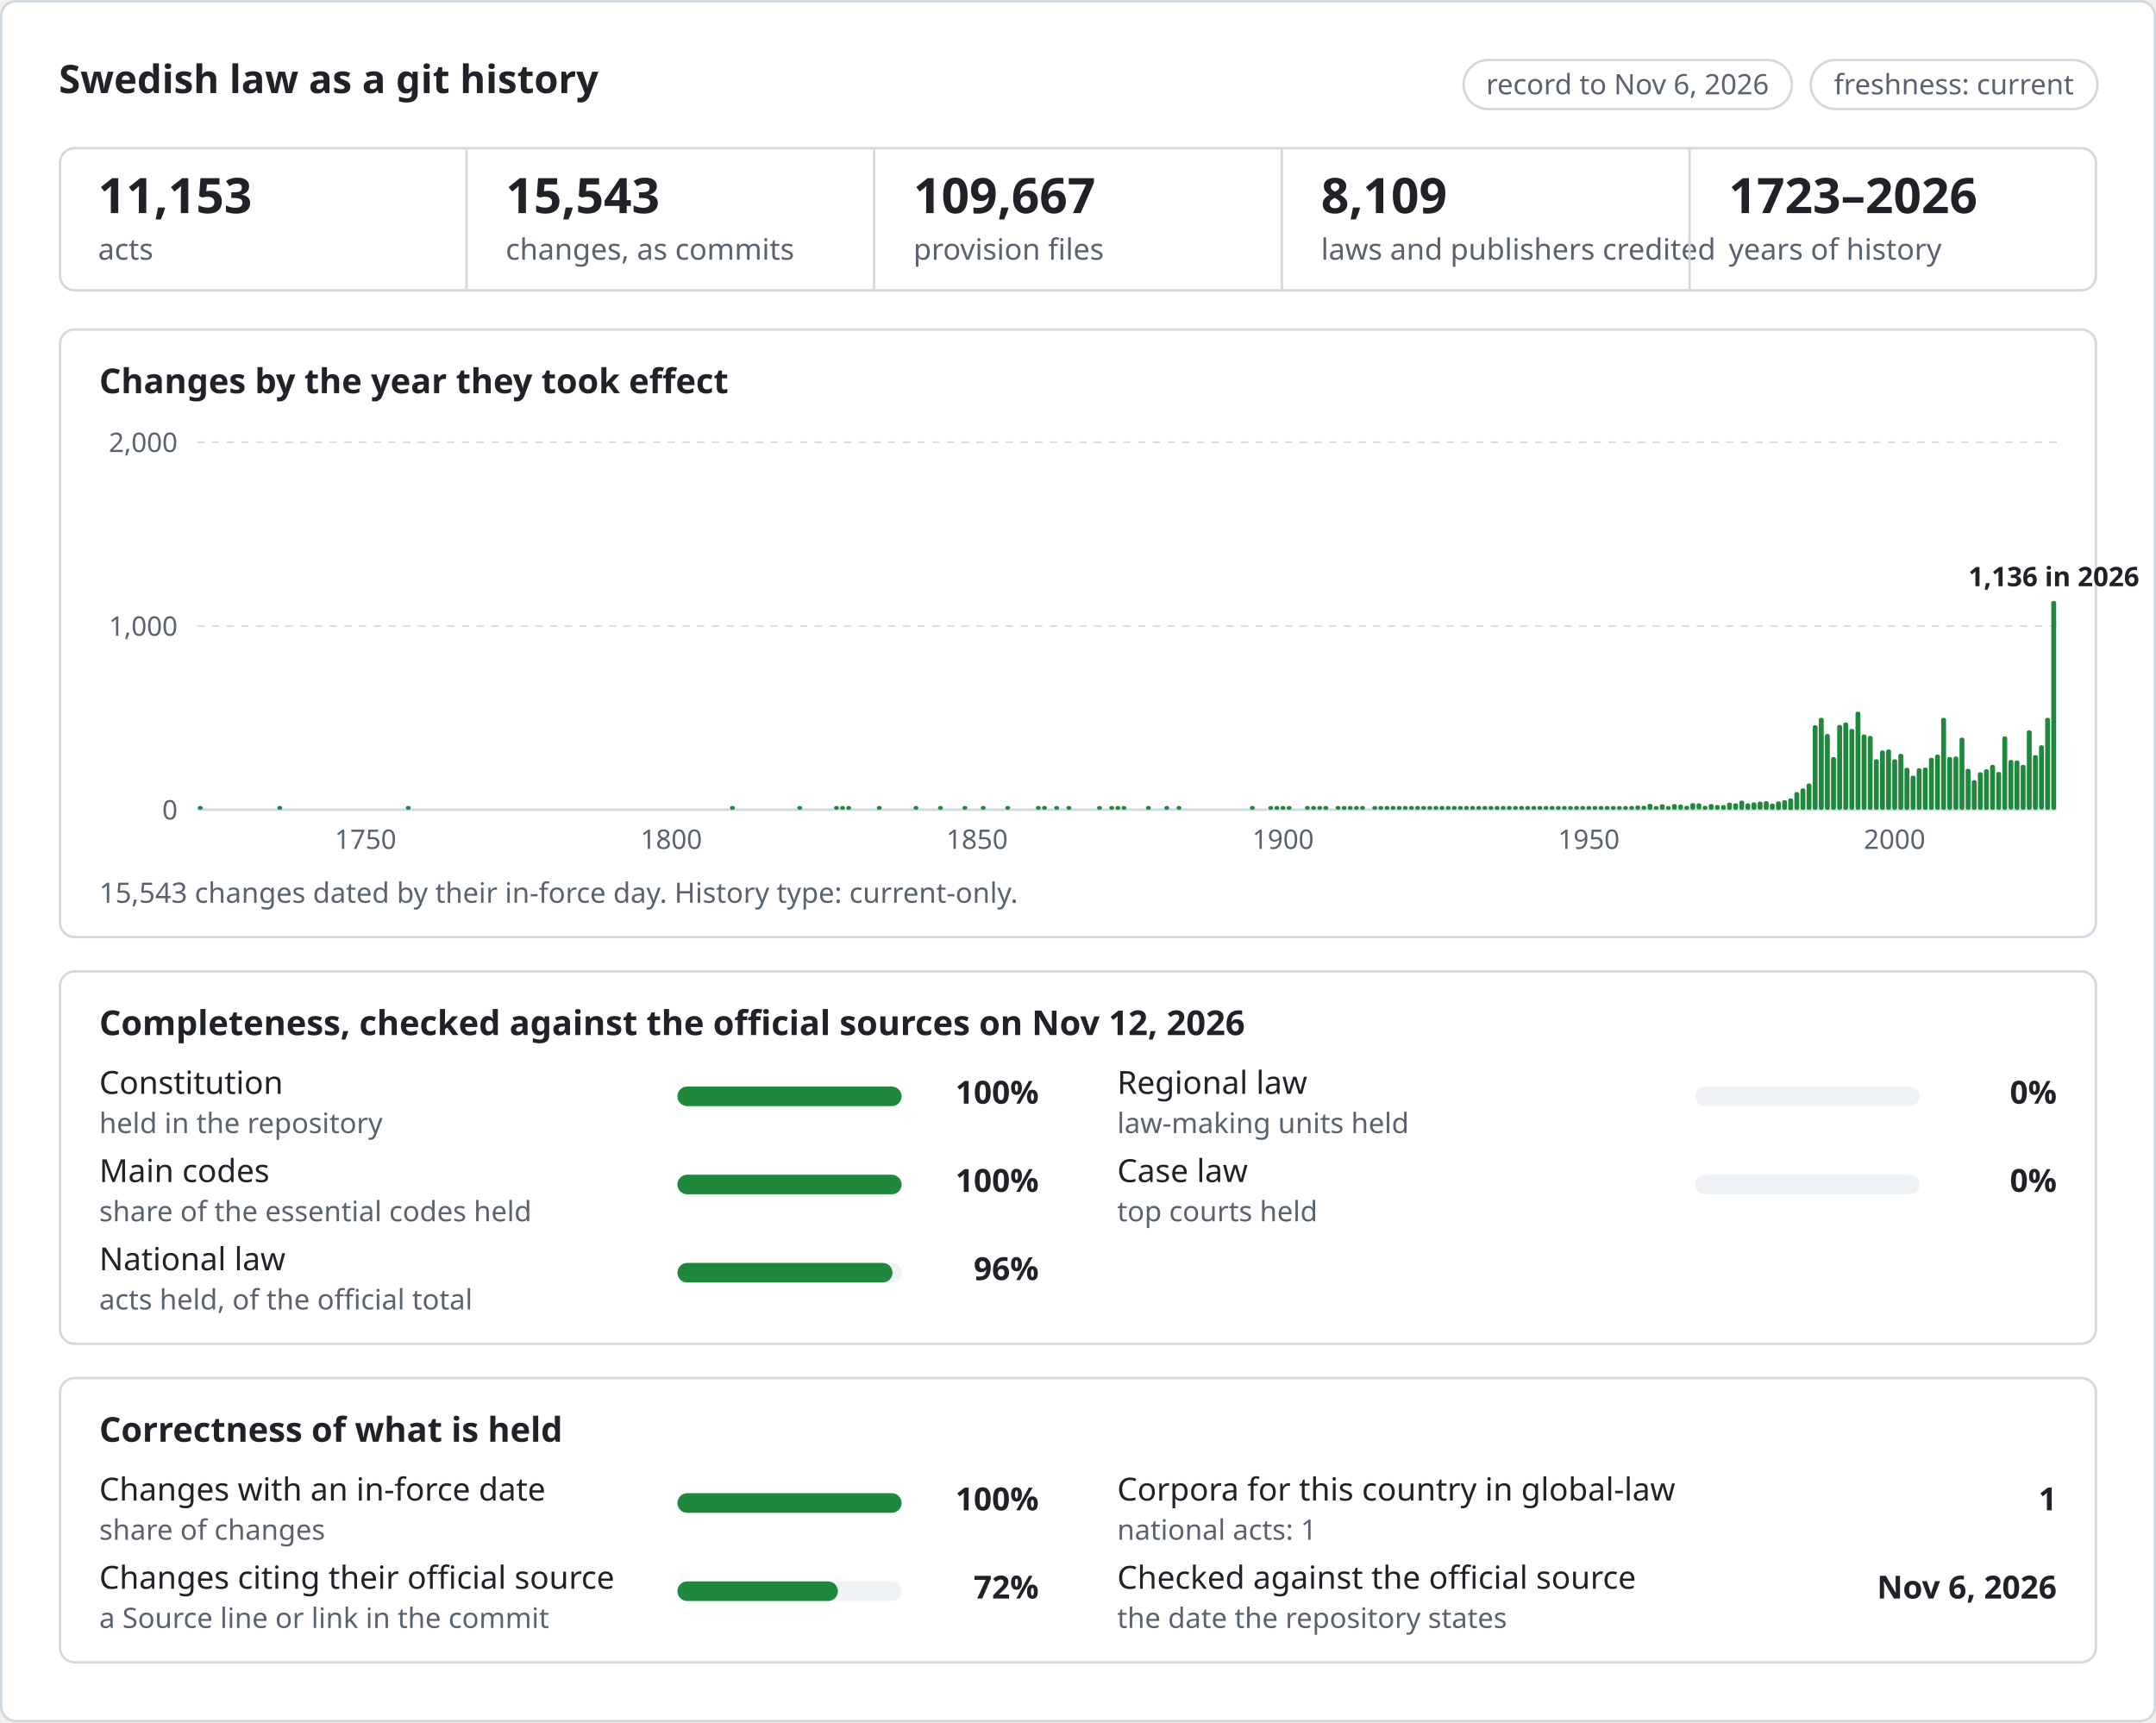
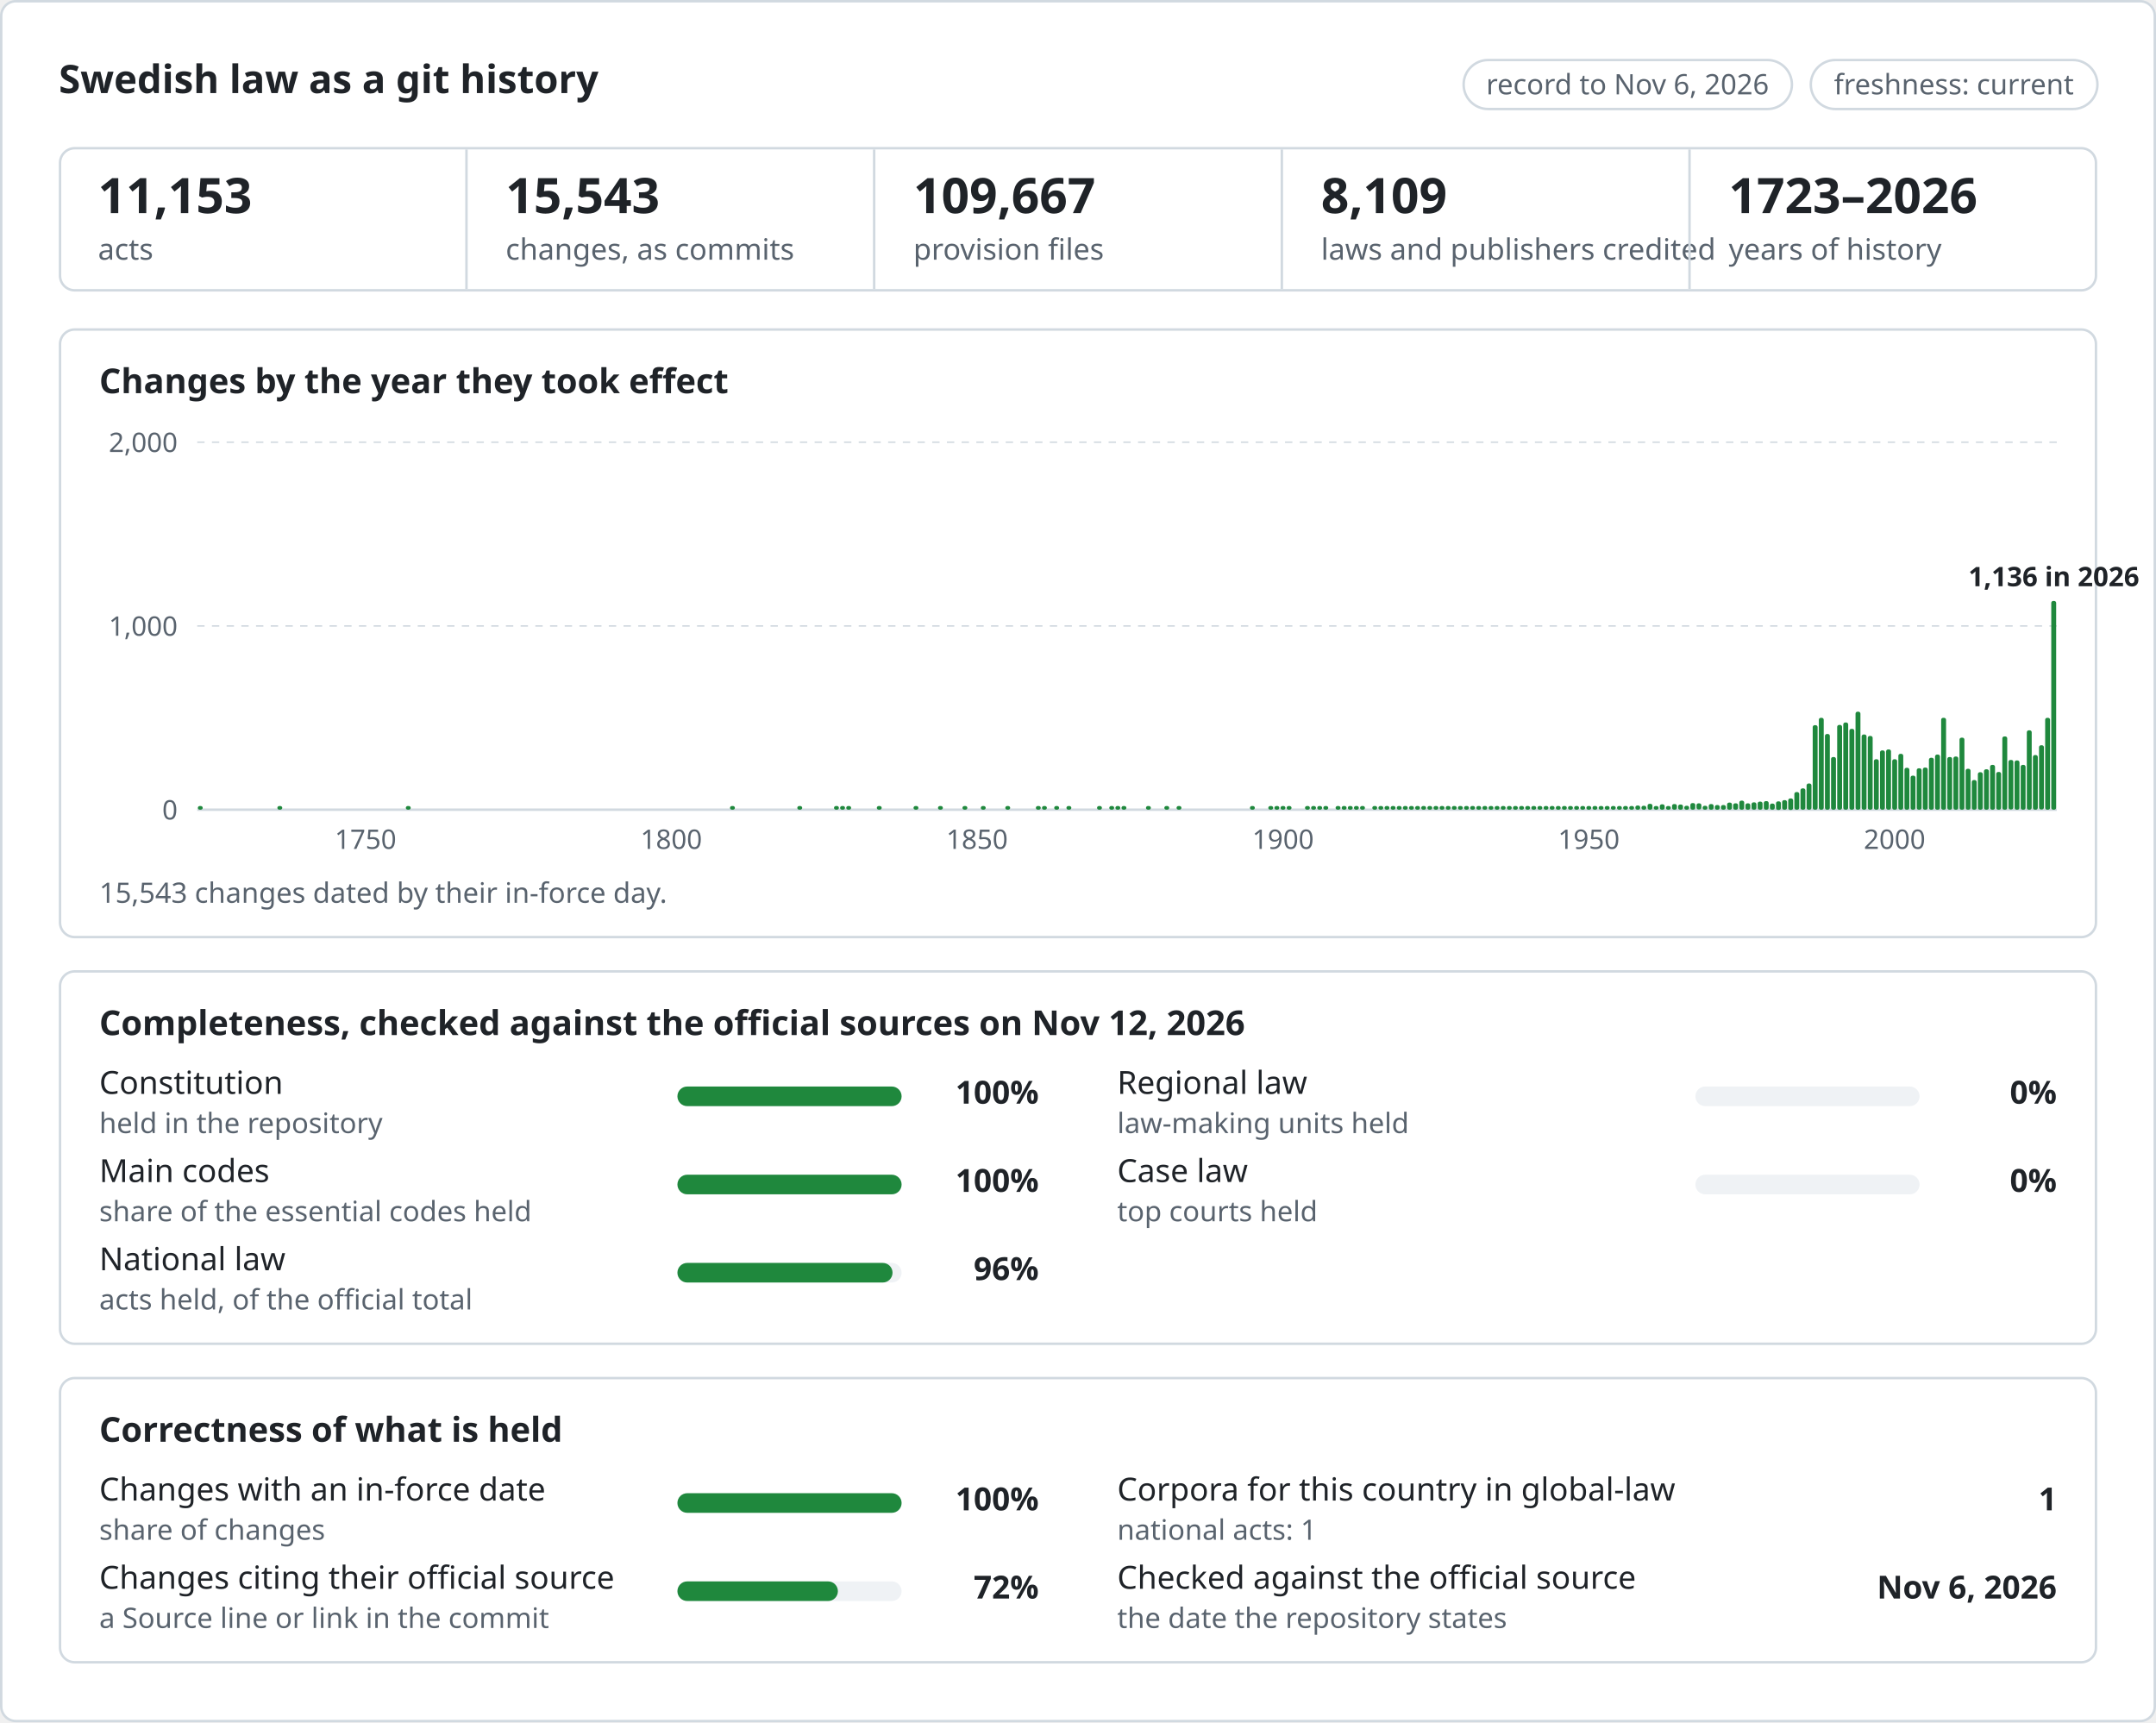
<svg xmlns="http://www.w3.org/2000/svg" width="880" height="703" viewBox="0 0 880 703" font-family="-apple-system,BlinkMacSystemFont,Segoe UI,Noto Sans,Helvetica,Arial,sans-serif">
  <rect x="0.5" y="0.5" width="879" height="702" rx="6" fill="#ffffff" stroke="#d1d9e0" />
  <text x="24" y="38" font-size="16" font-weight="600" fill="#1f2328">Swedish law as a git history</text>
  <rect x="597.4" y="24.5" width="134" height="20" rx="10" fill="none" stroke="#d1d9e0" />
  <text x="664.3" y="38.5" font-size="11.5" font-weight="500" text-anchor="middle" fill="#59636e">record to Nov 6, 2026</text>
  <rect x="739.1" y="24.5" width="117" height="20" rx="10" fill="none" stroke="#d1d9e0" />
  <text x="797.5" y="38.5" font-size="11.5" font-weight="500" text-anchor="middle" fill="#59636e">freshness: current</text>
  <rect x="24.5" y="60.5" width="831" height="58" rx="6" fill="#ffffff" stroke="#d1d9e0" />
  <text x="40.0" y="87" font-size="20" font-weight="600" fill="#1f2328">11,153</text>
  <text x="40.0" y="106" font-size="12" fill="#59636e">acts</text>
  <line x1="190.4" y1="61" x2="190.4" y2="118" stroke="#d1d9e0" />
  <text x="206.4" y="87" font-size="20" font-weight="600" fill="#1f2328">15,543</text>
  <text x="206.4" y="106" font-size="12" fill="#59636e">changes, as commits</text>
  <line x1="356.8" y1="61" x2="356.8" y2="118" stroke="#d1d9e0" />
  <text x="372.8" y="87" font-size="20" font-weight="600" fill="#1f2328">109,667</text>
  <text x="372.8" y="106" font-size="12" fill="#59636e">provision files</text>
  <line x1="523.2" y1="61" x2="523.2" y2="118" stroke="#d1d9e0" />
  <text x="539.2" y="87" font-size="20" font-weight="600" fill="#1f2328">8,109</text>
  <text x="539.2" y="106" font-size="12" fill="#59636e" textLength="142" lengthAdjust="spacingAndGlyphs">laws and publishers credited</text>
  <line x1="689.6" y1="61" x2="689.6" y2="118" stroke="#d1d9e0" />
  <text x="705.6" y="87" font-size="20" font-weight="600" fill="#1f2328">1723–2026</text>
  <text x="705.6" y="106" font-size="12" fill="#59636e">years of history</text>
  <rect x="24.5" y="134.5" width="831" height="248" rx="6" fill="#ffffff" stroke="#d1d9e0" />
  <text x="40.5" y="160.5" font-size="14" font-weight="600" fill="#1f2328">Changes by the year they took effect</text>
  <line x1="80.5" y1="330.5" x2="839.5" y2="330.5" stroke="#d1d9e0" stroke-width="1" />
  <text x="72.5" y="334.5" font-size="11" text-anchor="end" fill="#59636e">0</text>
  <line x1="80.5" y1="255.5" x2="839.5" y2="255.5" stroke="#d1d9e0" stroke-width="0.6" stroke-dasharray="3 3" />
  <text x="72.5" y="259.5" font-size="11" text-anchor="end" fill="#59636e">1,000</text>
  <line x1="80.5" y1="180.5" x2="839.5" y2="180.5" stroke="#d1d9e0" stroke-width="0.6" stroke-dasharray="3 3" />
  <text x="72.5" y="184.5" font-size="11" text-anchor="end" fill="#59636e">2,000</text>
  <rect x="80.75" y="329.0" width="2.00" height="1.5" rx="0.8" fill="#1f883d" />
  <rect x="113.21" y="329.0" width="2.00" height="1.5" rx="0.8" fill="#1f883d" />
  <text x="149.2" y="346.5" font-size="11" text-anchor="middle" fill="#59636e">1750</text>
  <rect x="165.64" y="329.0" width="2.00" height="1.5" rx="0.8" fill="#1f883d" />
  <text x="274.0" y="346.5" font-size="11" text-anchor="middle" fill="#59636e">1800</text>
  <rect x="297.96" y="329.0" width="2.00" height="1.5" rx="0.8" fill="#1f883d" />
  <rect x="325.43" y="329.0" width="2.00" height="1.5" rx="0.8" fill="#1f883d" />
  <rect x="340.41" y="329.0" width="2.00" height="1.5" rx="0.8" fill="#1f883d" />
  <rect x="342.90" y="329.0" width="2.00" height="1.5" rx="0.8" fill="#1f883d" />
  <rect x="345.40" y="329.0" width="2.00" height="1.5" rx="0.8" fill="#1f883d" />
  <rect x="357.88" y="329.0" width="2.00" height="1.5" rx="0.8" fill="#1f883d" />
  <rect x="372.86" y="329.0" width="2.00" height="1.5" rx="0.8" fill="#1f883d" />
  <rect x="382.85" y="329.0" width="2.00" height="1.5" rx="0.8" fill="#1f883d" />
  <rect x="392.84" y="329.0" width="2.00" height="1.5" rx="0.8" fill="#1f883d" />
  <text x="398.8" y="346.5" font-size="11" text-anchor="middle" fill="#59636e">1850</text>
  <rect x="400.33" y="329.0" width="2.00" height="1.5" rx="0.8" fill="#1f883d" />
  <rect x="410.32" y="329.0" width="2.00" height="1.5" rx="0.8" fill="#1f883d" />
  <rect x="422.80" y="329.0" width="2.00" height="1.5" rx="0.8" fill="#1f883d" />
  <rect x="425.30" y="329.0" width="2.00" height="1.5" rx="0.8" fill="#1f883d" />
  <rect x="430.29" y="329.0" width="2.00" height="1.5" rx="0.8" fill="#1f883d" />
  <rect x="435.28" y="329.0" width="2.00" height="1.5" rx="0.8" fill="#1f883d" />
  <rect x="447.77" y="329.0" width="2.00" height="1.5" rx="0.8" fill="#1f883d" />
  <rect x="452.76" y="329.0" width="2.00" height="1.5" rx="0.8" fill="#1f883d" />
  <rect x="455.26" y="329.0" width="2.00" height="1.5" rx="0.8" fill="#1f883d" />
  <rect x="457.75" y="329.0" width="2.00" height="1.5" rx="0.8" fill="#1f883d" />
  <rect x="467.74" y="329.0" width="2.00" height="1.5" rx="0.8" fill="#1f883d" />
  <rect x="475.23" y="329.0" width="2.00" height="1.5" rx="0.8" fill="#1f883d" />
  <rect x="480.22" y="329.0" width="2.00" height="1.5" rx="0.8" fill="#1f883d" />
  <rect x="510.18" y="329.0" width="2.00" height="1.5" rx="0.8" fill="#1f883d" />
  <rect x="517.67" y="329.0" width="2.00" height="1.5" rx="0.8" fill="#1f883d" />
  <rect x="520.17" y="329.0" width="2.00" height="1.5" rx="0.8" fill="#1f883d" />
  <rect x="522.67" y="329.0" width="2.00" height="1.5" rx="0.8" fill="#1f883d" />
  <text x="523.7" y="346.5" font-size="11" text-anchor="middle" fill="#59636e">1900</text>
  <rect x="525.16" y="329.0" width="2.00" height="1.5" rx="0.8" fill="#1f883d" />
  <rect x="532.65" y="329.0" width="2.00" height="1.5" rx="0.8" fill="#1f883d" />
  <rect x="535.15" y="329.0" width="2.00" height="1.5" rx="0.8" fill="#1f883d" />
  <rect x="537.65" y="329.0" width="2.00" height="1.5" rx="0.8" fill="#1f883d" />
  <rect x="540.14" y="329.0" width="2.00" height="1.5" rx="0.8" fill="#1f883d" />
  <rect x="545.14" y="329.0" width="2.00" height="1.5" rx="0.8" fill="#1f883d" />
  <rect x="547.63" y="329.0" width="2.00" height="1.5" rx="0.8" fill="#1f883d" />
  <rect x="550.13" y="329.0" width="2.00" height="1.5" rx="0.8" fill="#1f883d" />
  <rect x="552.63" y="329.0" width="2.00" height="1.5" rx="0.8" fill="#1f883d" />
  <rect x="555.12" y="329.0" width="2.00" height="1.5" rx="0.8" fill="#1f883d" />
  <rect x="560.12" y="329.0" width="2.00" height="1.5" rx="0.8" fill="#1f883d" />
  <rect x="562.61" y="329.0" width="2.00" height="1.5" rx="0.8" fill="#1f883d" />
  <rect x="565.11" y="329.0" width="2.00" height="1.5" rx="0.8" fill="#1f883d" />
  <rect x="567.61" y="329.0" width="2.00" height="1.5" rx="0.8" fill="#1f883d" />
  <rect x="570.10" y="329.0" width="2.00" height="1.5" rx="0.8" fill="#1f883d" />
  <rect x="572.60" y="329.0" width="2.00" height="1.5" rx="0.8" fill="#1f883d" />
  <rect x="575.10" y="329.0" width="2.00" height="1.5" rx="0.8" fill="#1f883d" />
  <rect x="577.60" y="329.0" width="2.00" height="1.5" rx="0.8" fill="#1f883d" />
  <rect x="580.09" y="329.0" width="2.00" height="1.5" rx="0.8" fill="#1f883d" />
  <rect x="582.59" y="329.0" width="2.00" height="1.5" rx="0.8" fill="#1f883d" />
  <rect x="585.09" y="329.0" width="2.00" height="1.5" rx="0.8" fill="#1f883d" />
  <rect x="587.58" y="329.0" width="2.00" height="1.5" rx="0.8" fill="#1f883d" />
  <rect x="590.08" y="329.0" width="2.00" height="1.5" rx="0.8" fill="#1f883d" />
  <rect x="592.58" y="329.0" width="2.00" height="1.5" rx="0.8" fill="#1f883d" />
  <rect x="595.07" y="329.0" width="2.00" height="1.5" rx="0.8" fill="#1f883d" />
  <rect x="597.57" y="329.0" width="2.00" height="1.5" rx="0.8" fill="#1f883d" />
  <rect x="600.07" y="329.0" width="2.00" height="1.5" rx="0.8" fill="#1f883d" />
  <rect x="602.56" y="329.0" width="2.00" height="1.5" rx="0.8" fill="#1f883d" />
  <rect x="605.06" y="329.0" width="2.00" height="1.5" rx="0.8" fill="#1f883d" />
  <rect x="607.56" y="329.0" width="2.00" height="1.5" rx="0.8" fill="#1f883d" />
  <rect x="610.05" y="329.0" width="2.00" height="1.5" rx="0.8" fill="#1f883d" />
  <rect x="612.55" y="329.0" width="2.00" height="1.5" rx="0.8" fill="#1f883d" />
  <rect x="615.05" y="329.0" width="2.00" height="1.5" rx="0.8" fill="#1f883d" />
  <rect x="617.54" y="329.0" width="2.00" height="1.5" rx="0.8" fill="#1f883d" />
  <rect x="620.04" y="329.0" width="2.00" height="1.5" rx="0.8" fill="#1f883d" />
  <rect x="622.54" y="329.0" width="2.00" height="1.5" rx="0.8" fill="#1f883d" />
  <rect x="625.03" y="329.0" width="2.00" height="1.5" rx="0.8" fill="#1f883d" />
  <rect x="627.53" y="329.0" width="2.00" height="1.5" rx="0.8" fill="#1f883d" />
  <rect x="630.03" y="329.0" width="2.00" height="1.5" rx="0.8" fill="#1f883d" />
  <rect x="632.52" y="329.0" width="2.00" height="1.5" rx="0.8" fill="#1f883d" />
  <rect x="635.02" y="329.0" width="2.00" height="1.5" rx="0.8" fill="#1f883d" />
  <rect x="637.52" y="329.0" width="2.00" height="1.5" rx="0.8" fill="#1f883d" />
  <rect x="640.01" y="329.0" width="2.00" height="1.5" rx="0.8" fill="#1f883d" />
  <rect x="642.51" y="329.0" width="2.00" height="1.5" rx="0.8" fill="#1f883d" />
  <rect x="645.01" y="329.0" width="2.00" height="1.5" rx="0.8" fill="#1f883d" />
  <rect x="647.50" y="329.0" width="2.00" height="1.5" rx="0.8" fill="#1f883d" />
  <text x="648.5" y="346.5" font-size="11" text-anchor="middle" fill="#59636e">1950</text>
  <rect x="650.00" y="329.0" width="2.00" height="1.5" rx="0.8" fill="#1f883d" />
  <rect x="652.50" y="329.0" width="2.00" height="1.5" rx="0.8" fill="#1f883d" />
  <rect x="654.99" y="329.0" width="2.00" height="1.5" rx="0.8" fill="#1f883d" />
  <rect x="657.49" y="329.0" width="2.00" height="1.5" rx="0.8" fill="#1f883d" />
  <rect x="659.99" y="329.0" width="2.00" height="1.5" rx="0.8" fill="#1f883d" />
  <rect x="662.48" y="329.0" width="2.00" height="1.5" rx="0.8" fill="#1f883d" />
  <rect x="664.98" y="329.0" width="2.00" height="1.5" rx="0.8" fill="#1f883d" />
  <rect x="667.48" y="328.8" width="2.00" height="1.7" rx="0.8" fill="#1f883d" />
  <rect x="669.97" y="328.9" width="2.00" height="1.6" rx="0.8" fill="#1f883d" />
  <rect x="672.47" y="328.1" width="2.00" height="2.4" rx="0.8" fill="#1f883d" />
  <rect x="674.97" y="329.0" width="2.00" height="1.5" rx="0.8" fill="#1f883d" />
  <rect x="677.46" y="328.3" width="2.00" height="2.2" rx="0.8" fill="#1f883d" />
  <rect x="679.96" y="329.0" width="2.00" height="1.5" rx="0.8" fill="#1f883d" />
  <rect x="682.46" y="328.2" width="2.00" height="2.3" rx="0.8" fill="#1f883d" />
  <rect x="684.95" y="328.4" width="2.00" height="2.1" rx="0.8" fill="#1f883d" />
  <rect x="687.45" y="328.9" width="2.00" height="1.6" rx="0.8" fill="#1f883d" />
  <rect x="689.95" y="327.8" width="2.00" height="2.7" rx="0.8" fill="#1f883d" />
  <rect x="692.44" y="327.9" width="2.00" height="2.5" rx="0.8" fill="#1f883d" />
  <rect x="694.94" y="328.9" width="2.00" height="1.6" rx="0.8" fill="#1f883d" />
  <rect x="697.44" y="328.2" width="2.00" height="2.3" rx="0.8" fill="#1f883d" />
  <rect x="699.93" y="328.6" width="2.00" height="1.9" rx="0.8" fill="#1f883d" />
  <rect x="702.43" y="328.6" width="2.00" height="1.9" rx="0.8" fill="#1f883d" />
  <rect x="704.93" y="327.6" width="2.00" height="2.9" rx="0.8" fill="#1f883d" />
  <rect x="707.42" y="327.9" width="2.00" height="2.6" rx="0.8" fill="#1f883d" />
  <rect x="709.92" y="326.8" width="2.00" height="3.7" rx="0.8" fill="#1f883d" />
  <rect x="712.42" y="327.9" width="2.00" height="2.6" rx="0.8" fill="#1f883d" />
  <rect x="714.91" y="327.5" width="2.00" height="3.0" rx="0.8" fill="#1f883d" />
  <rect x="717.41" y="327.2" width="2.00" height="3.3" rx="0.8" fill="#1f883d" />
  <rect x="719.91" y="327.0" width="2.00" height="3.5" rx="0.8" fill="#1f883d" />
  <rect x="722.40" y="328.0" width="2.00" height="2.5" rx="0.8" fill="#1f883d" />
  <rect x="724.90" y="327.1" width="2.00" height="3.5" rx="0.8" fill="#1f883d" />
  <rect x="727.40" y="326.6" width="2.00" height="3.9" rx="0.8" fill="#1f883d" />
  <rect x="729.89" y="325.9" width="2.00" height="4.7" rx="0.8" fill="#1f883d" />
  <rect x="732.39" y="323.3" width="2.00" height="7.2" rx="0.8" fill="#1f883d" />
  <rect x="734.89" y="321.8" width="2.00" height="8.7" rx="0.8" fill="#1f883d" />
  <rect x="737.38" y="319.8" width="2.00" height="10.7" rx="0.8" fill="#1f883d" />
  <rect x="739.88" y="296.0" width="2.00" height="34.5" rx="0.8" fill="#1f883d" />
  <rect x="742.38" y="293.0" width="2.00" height="37.5" rx="0.8" fill="#1f883d" />
  <rect x="744.87" y="299.6" width="2.00" height="30.9" rx="0.8" fill="#1f883d" />
  <rect x="747.37" y="309.0" width="2.00" height="21.5" rx="0.8" fill="#1f883d" />
  <rect x="749.87" y="295.9" width="2.00" height="34.6" rx="0.8" fill="#1f883d" />
  <rect x="752.36" y="294.9" width="2.00" height="35.6" rx="0.8" fill="#1f883d" />
  <rect x="754.86" y="297.5" width="2.00" height="33.0" rx="0.8" fill="#1f883d" />
  <rect x="757.36" y="290.5" width="2.00" height="40.0" rx="0.8" fill="#1f883d" />
  <rect x="759.85" y="299.8" width="2.00" height="30.7" rx="0.8" fill="#1f883d" />
  <rect x="762.35" y="300.4" width="2.00" height="30.1" rx="0.8" fill="#1f883d" />
  <rect x="764.85" y="309.9" width="2.00" height="20.6" rx="0.8" fill="#1f883d" />
  <rect x="767.35" y="306.3" width="2.00" height="24.2" rx="0.8" fill="#1f883d" />
  <rect x="769.84" y="305.9" width="2.00" height="24.6" rx="0.8" fill="#1f883d" />
  <rect x="772.34" y="309.9" width="2.00" height="20.6" rx="0.8" fill="#1f883d" />
  <text x="773.3" y="346.5" font-size="11" text-anchor="middle" fill="#59636e">2000</text>
  <rect x="774.84" y="307.7" width="2.00" height="22.8" rx="0.8" fill="#1f883d" />
  <rect x="777.33" y="313.4" width="2.00" height="17.1" rx="0.8" fill="#1f883d" />
  <rect x="779.83" y="316.6" width="2.00" height="13.9" rx="0.8" fill="#1f883d" />
  <rect x="782.33" y="313.6" width="2.00" height="16.9" rx="0.8" fill="#1f883d" />
  <rect x="784.82" y="313.3" width="2.00" height="17.2" rx="0.8" fill="#1f883d" />
  <rect x="787.32" y="309.3" width="2.00" height="21.2" rx="0.8" fill="#1f883d" />
  <rect x="789.82" y="308.0" width="2.00" height="22.5" rx="0.8" fill="#1f883d" />
  <rect x="792.31" y="293.0" width="2.00" height="37.5" rx="0.8" fill="#1f883d" />
  <rect x="794.81" y="309.0" width="2.00" height="21.5" rx="0.8" fill="#1f883d" />
  <rect x="797.31" y="308.8" width="2.00" height="21.7" rx="0.8" fill="#1f883d" />
  <rect x="799.80" y="301.1" width="2.00" height="29.4" rx="0.8" fill="#1f883d" />
  <rect x="802.30" y="313.8" width="2.00" height="16.7" rx="0.8" fill="#1f883d" />
  <rect x="804.80" y="318.4" width="2.00" height="12.1" rx="0.8" fill="#1f883d" />
  <rect x="807.29" y="315.2" width="2.00" height="15.3" rx="0.8" fill="#1f883d" />
  <rect x="809.79" y="314.0" width="2.00" height="16.5" rx="0.8" fill="#1f883d" />
  <rect x="812.29" y="312.2" width="2.00" height="18.3" rx="0.8" fill="#1f883d" />
  <rect x="814.78" y="315.1" width="2.00" height="15.4" rx="0.8" fill="#1f883d" />
  <rect x="817.28" y="300.6" width="2.00" height="29.9" rx="0.8" fill="#1f883d" />
  <rect x="819.78" y="310.2" width="2.00" height="20.2" rx="0.8" fill="#1f883d" />
  <rect x="822.27" y="310.4" width="2.00" height="20.1" rx="0.8" fill="#1f883d" />
  <rect x="824.77" y="312.2" width="2.00" height="18.3" rx="0.8" fill="#1f883d" />
  <rect x="827.27" y="298.1" width="2.00" height="32.4" rx="0.8" fill="#1f883d" />
  <rect x="829.76" y="308.2" width="2.00" height="22.3" rx="0.8" fill="#1f883d" />
  <rect x="832.26" y="304.2" width="2.00" height="26.2" rx="0.8" fill="#1f883d" />
  <rect x="834.76" y="293.0" width="2.00" height="37.5" rx="0.8" fill="#1f883d" />
  <rect x="837.25" y="245.3" width="2.00" height="85.2" rx="0.8" fill="#1f883d" />
  <text x="838.3" y="239.3" font-size="11" font-weight="600" text-anchor="middle" fill="#1f2328">1,136 in 2026</text>
-   <text x="40.5" y="368.5" font-size="11.5" fill="#59636e">15,543 changes dated by their in-force day. History type: current-only.</text>
+   <text x="40.5" y="368.5" font-size="11.5" fill="#59636e">15,543 changes dated by their in-force day.</text>
  <rect x="24.5" y="396.5" width="831" height="152" rx="6" fill="#ffffff" stroke="#d1d9e0" />
  <text x="40.5" y="422.5" font-size="14" font-weight="600" fill="#1f2328">Completeness, checked against the official sources on Nov 12, 2026</text>
  <text x="40.5" y="446.5" font-size="13" fill="#1f2328">Constitution</text>
  <text x="40.5" y="462.5" font-size="11.5" fill="#59636e">held in the repository</text>
  <g>
    <rect x="276.5" y="443.5" width="91.5" height="8" rx="4" fill="#eff2f5" />
    <rect x="276.5" y="443.5" width="91.5" height="8" rx="4" fill="#1f883d" />
  </g>
  <text x="424.0" y="450.5" font-size="13" font-weight="600" text-anchor="end" fill="#1f2328">100%</text>
  <text x="40.5" y="482.5" font-size="13" fill="#1f2328">Main codes</text>
  <text x="40.5" y="498.5" font-size="11.5" fill="#59636e">share of the essential codes held</text>
  <g>
    <rect x="276.5" y="479.5" width="91.5" height="8" rx="4" fill="#eff2f5" />
    <rect x="276.5" y="479.5" width="91.5" height="8" rx="4" fill="#1f883d" />
  </g>
  <text x="424.0" y="486.5" font-size="13" font-weight="600" text-anchor="end" fill="#1f2328">100%</text>
  <text x="40.5" y="518.5" font-size="13" fill="#1f2328">National law</text>
  <text x="40.5" y="534.5" font-size="11.5" fill="#59636e">acts held, of the official total</text>
  <g>
    <rect x="276.5" y="515.5" width="91.5" height="8" rx="4" fill="#eff2f5" />
    <rect x="276.5" y="515.5" width="87.8" height="8" rx="4" fill="#1f883d" />
  </g>
  <text x="424.0" y="522.5" font-size="13" font-weight="600" text-anchor="end" fill="#1f2328">96%</text>
  <text x="456.0" y="446.5" font-size="13" fill="#1f2328">Regional law</text>
  <text x="456.0" y="462.5" font-size="11.5" fill="#59636e">law-making units held</text>
  <g>
    <rect x="692.0" y="443.5" width="91.5" height="8" rx="4" fill="#eff2f5" />
  </g>
  <text x="839.5" y="450.5" font-size="13" font-weight="600" text-anchor="end" fill="#1f2328">0%</text>
  <text x="456.0" y="482.5" font-size="13" fill="#1f2328">Case law</text>
  <text x="456.0" y="498.5" font-size="11.5" fill="#59636e">top courts held</text>
  <g>
    <rect x="692.0" y="479.5" width="91.5" height="8" rx="4" fill="#eff2f5" />
  </g>
  <text x="839.5" y="486.5" font-size="13" font-weight="600" text-anchor="end" fill="#1f2328">0%</text>
  <rect x="24.5" y="562.5" width="831" height="116" rx="6" fill="#ffffff" stroke="#d1d9e0" />
  <text x="40.5" y="588.5" font-size="14" font-weight="600" fill="#1f2328">Correctness of what is held</text>
  <text x="40.5" y="612.5" font-size="13" fill="#1f2328">Changes with an in-force date</text>
  <text x="40.5" y="628.5" font-size="11.5" fill="#59636e">share of changes</text>
  <g>
    <rect x="276.5" y="609.5" width="91.5" height="8" rx="4" fill="#eff2f5" />
    <rect x="276.5" y="609.5" width="91.5" height="8" rx="4" fill="#1f883d" />
  </g>
  <text x="424.0" y="616.5" font-size="13" font-weight="600" text-anchor="end" fill="#1f2328">100%</text>
  <text x="40.5" y="648.5" font-size="13" fill="#1f2328">Changes citing their official source</text>
  <text x="40.5" y="664.5" font-size="11.5" fill="#59636e">a Source line or link in the commit</text>
  <g>
    <rect x="276.5" y="645.5" width="91.5" height="8" rx="4" fill="#eff2f5" />
    <rect x="276.5" y="645.5" width="65.5" height="8" rx="4" fill="#1f883d" />
  </g>
  <text x="424.0" y="652.5" font-size="13" font-weight="600" text-anchor="end" fill="#1f2328">72%</text>
  <text x="456.0" y="612.5" font-size="13" fill="#1f2328">Corpora for this country in global-law</text>
  <text x="456.0" y="628.5" font-size="11.5" fill="#59636e">national acts: 1</text>
  <text x="839.5" y="616.5" font-size="13" font-weight="600" text-anchor="end" fill="#1f2328">1</text>
  <text x="456.0" y="648.5" font-size="13" fill="#1f2328">Checked against the official source</text>
  <text x="456.0" y="664.5" font-size="11.5" fill="#59636e">the date the repository states</text>
  <text x="839.5" y="652.5" font-size="13" font-weight="600" text-anchor="end" fill="#1f2328">Nov 6, 2026</text>
</svg>
